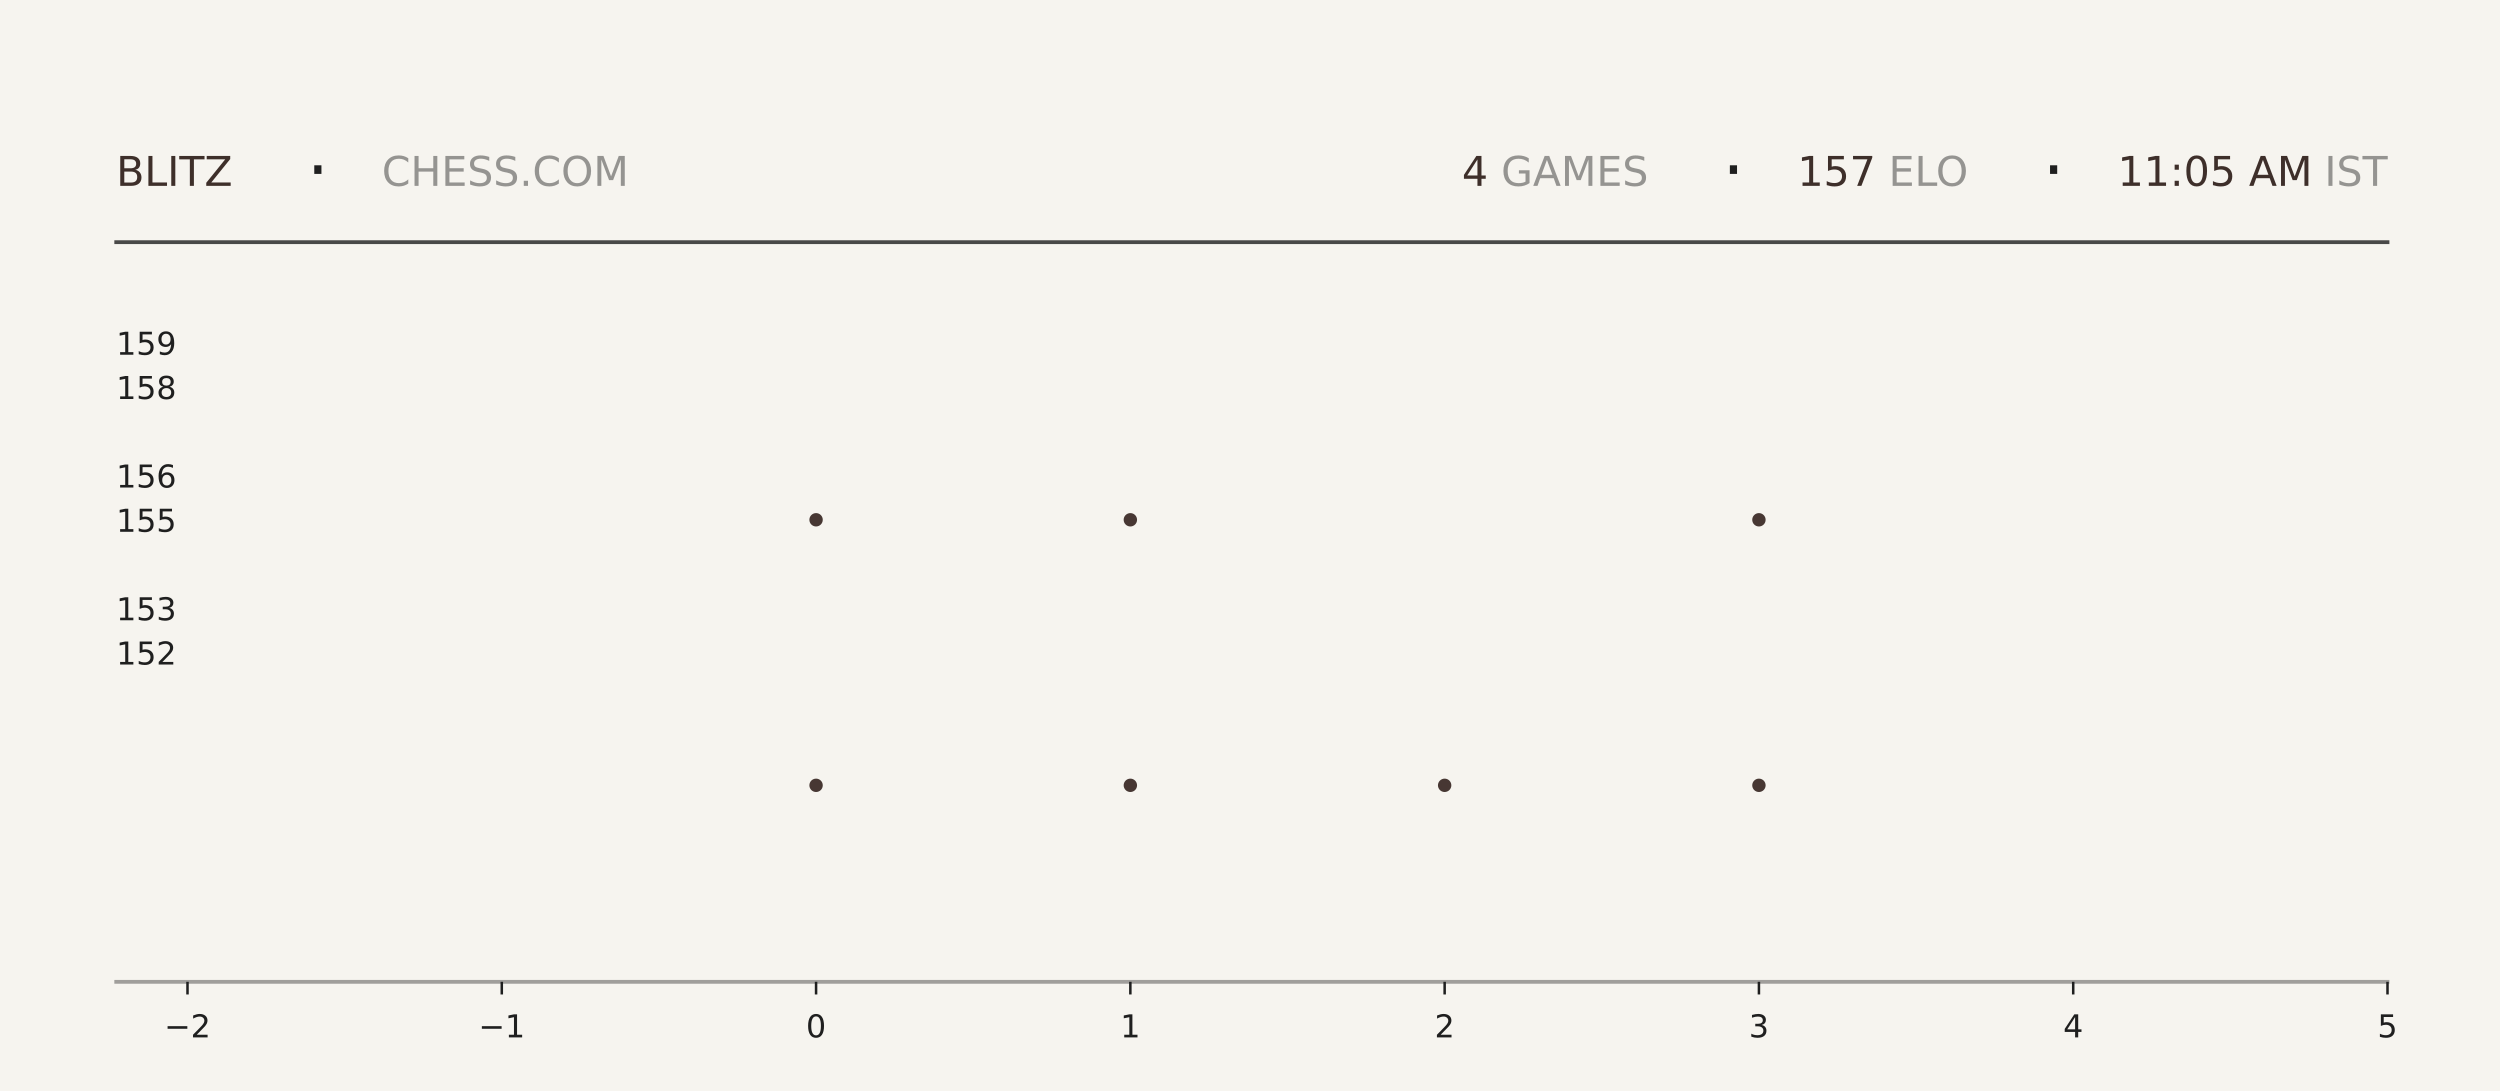
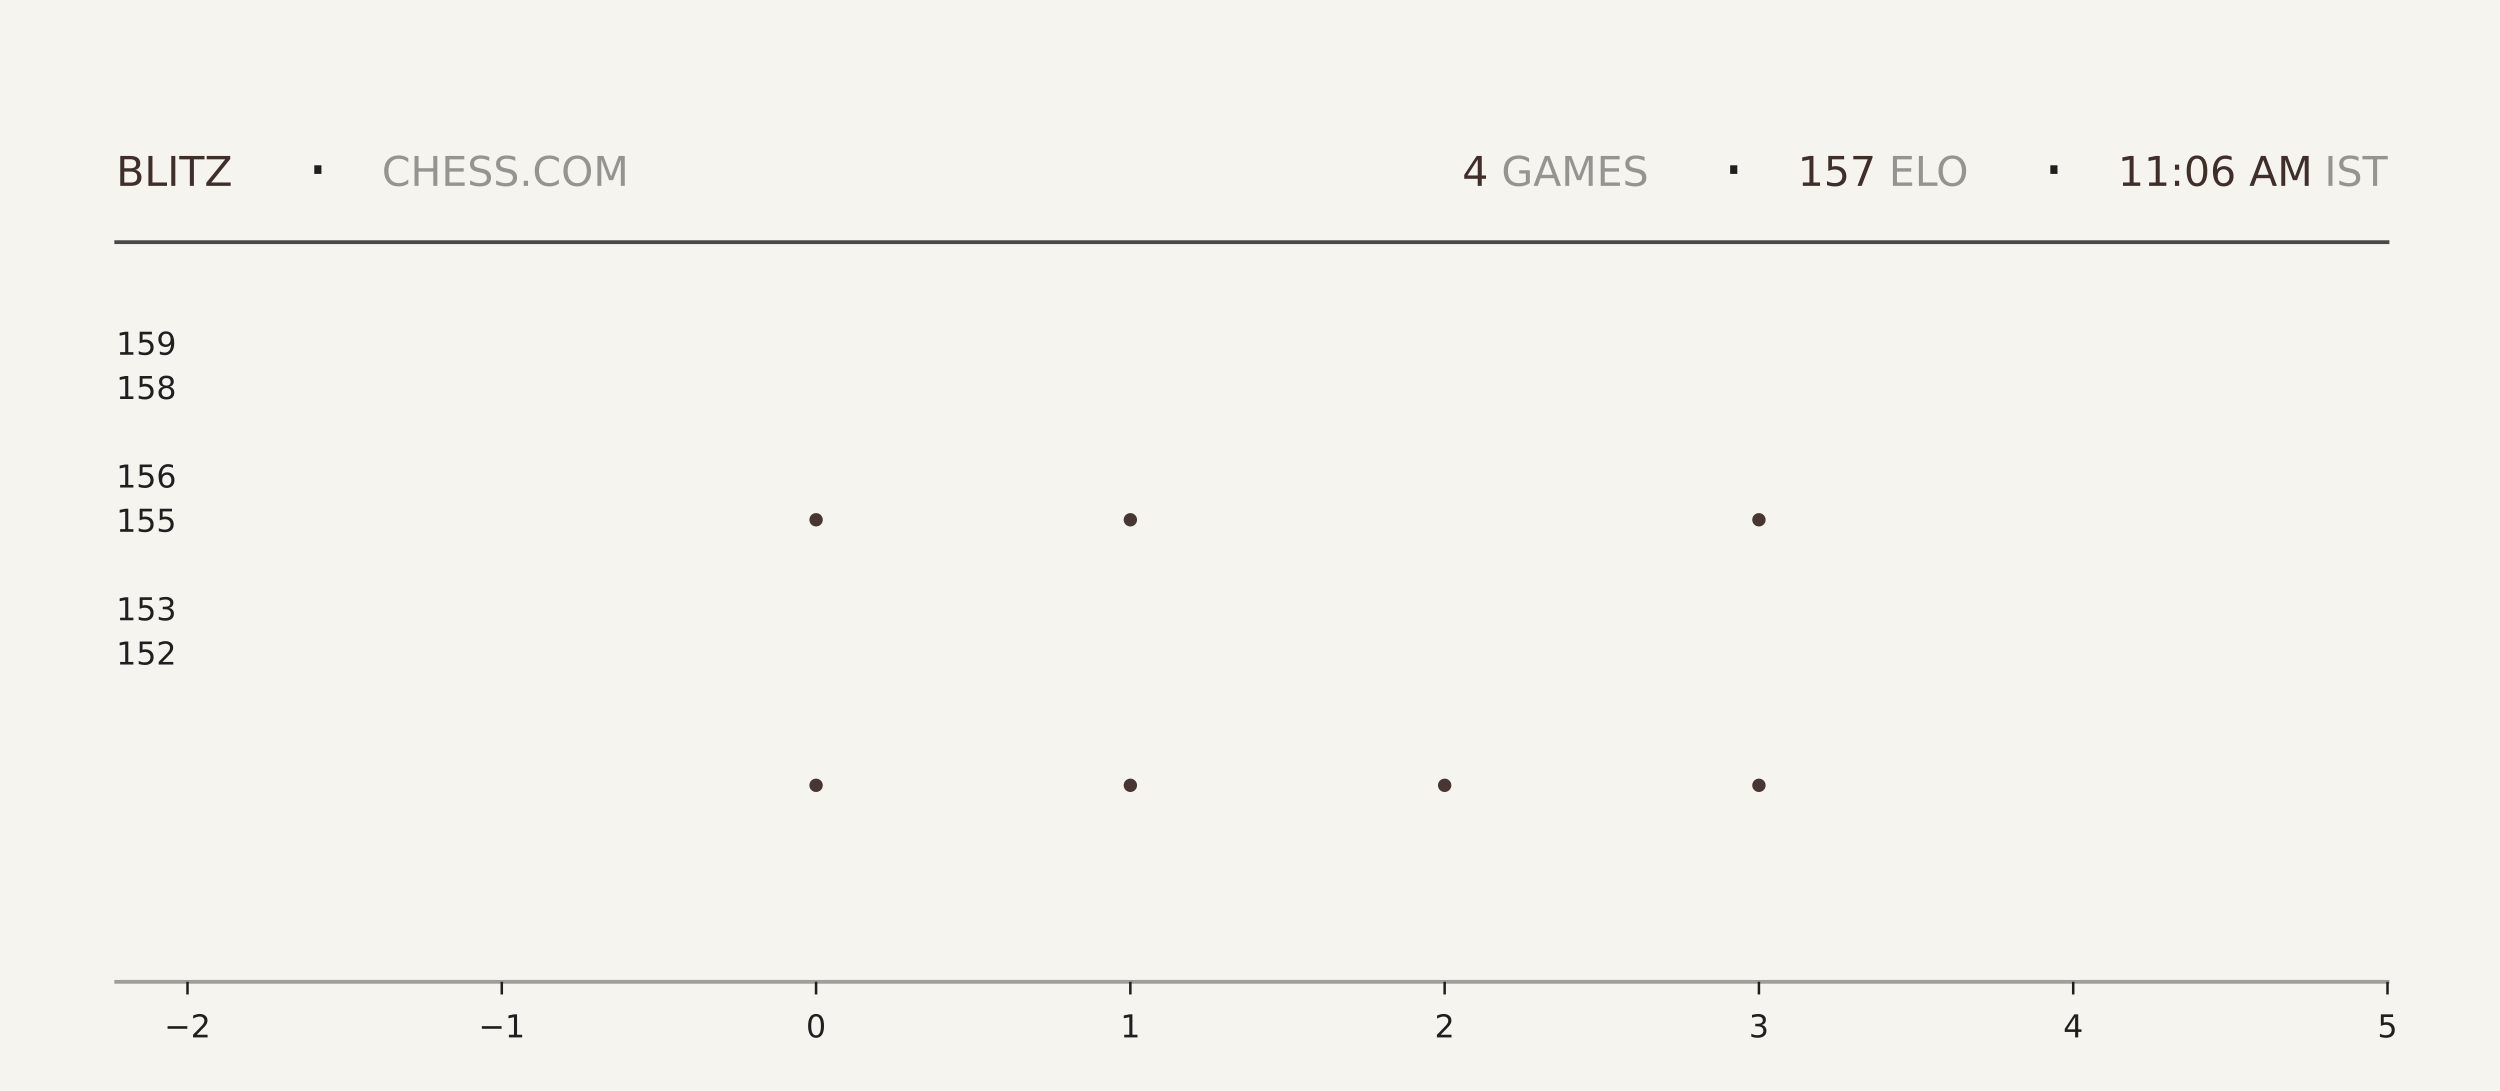
<svg xmlns="http://www.w3.org/2000/svg" xmlns:xlink="http://www.w3.org/1999/xlink" width="792pt" height="345.6pt" viewBox="0 0 792 345.6" version="1.1">
  <defs>
    <style type="text/css">*{stroke-linejoin: round; stroke-linecap: butt}</style>
  </defs>
  <g id="figure_1">
    <g id="patch_1">
      <path d="M 0 345.6  L 792 345.6  L 792 0  L 0 0  z " style="fill: #f6f4ef" />
    </g>
    <g id="axes_1">
      <g id="patch_2">
        <path d="M 59.4 311.04  L 756.36 311.04  L 756.36 103.68  L 59.4 103.68  z " style="fill: #f6f4ef" />
      </g>
      <g id="PathCollection_1">
        <defs>
-           <path id="m66b94c0c9b" d="M 0 2.121  C 0.563 2.121 1.102 1.898 1.5 1.5  C 1.898 1.102 2.121 0.563 2.121 0  C 2.121 -0.563 1.898 -1.102 1.5 -1.5  C 1.102 -1.898 0.563 -2.121 0 -2.121  C -0.563 -2.121 -1.102 -1.898 -1.5 -1.5  C -1.898 -1.102 -2.121 -0.563 -2.121 0  C -2.121 0.563 -1.898 1.102 -1.5 1.5  C -1.102 1.898 -0.563 2.121 0 2.121  z " />
-         </defs>
-         <g clip-path="url(#p5988f64a9c)">
-           <use xlink:href="#m66b94c0c9b" x="258.531" y="248.79" style="fill: #3e2f2a; fill-opacity: 0.95" />
-           <use xlink:href="#m66b94c0c9b" x="258.531" y="164.668" style="fill: #3e2f2a; fill-opacity: 0.95" />
+           <path id="m5c7db5f2c5" d="M 0 2.121  C 0.563 2.121 1.102 1.898 1.5 1.5  C 1.898 1.102 2.121 0.563 2.121 0  C 2.121 -0.563 1.898 -1.102 1.5 -1.5  C 1.102 -1.898 0.563 -2.121 0 -2.121  C -0.563 -2.121 -1.102 -1.898 -1.5 -1.5  C -1.898 -1.102 -2.121 -0.563 -2.121 0  C -2.121 0.563 -1.898 1.102 -1.5 1.5  C -1.102 1.898 -0.563 2.121 0 2.121  z " />
+         </defs>
+         <g clip-path="url(#pb6987d9d7e)">
+           <use xlink:href="#m5c7db5f2c5" x="258.531" y="248.79" style="fill: #3e2f2a; fill-opacity: 0.95" />
+           <use xlink:href="#m5c7db5f2c5" x="258.531" y="164.668" style="fill: #3e2f2a; fill-opacity: 0.95" />
        </g>
      </g>
      <g id="PathCollection_2">
-         <g clip-path="url(#p5988f64a9c)">
-           <use xlink:href="#m66b94c0c9b" x="358.097" y="248.79" style="fill: #3e2f2a; fill-opacity: 0.95" />
-           <use xlink:href="#m66b94c0c9b" x="358.097" y="164.668" style="fill: #3e2f2a; fill-opacity: 0.95" />
-           <use xlink:href="#m66b94c0c9b" x="358.097" y="80.547" style="fill: #3e2f2a; fill-opacity: 0.95" />
+         <g clip-path="url(#pb6987d9d7e)">
+           <use xlink:href="#m5c7db5f2c5" x="358.097" y="248.79" style="fill: #3e2f2a; fill-opacity: 0.95" />
+           <use xlink:href="#m5c7db5f2c5" x="358.097" y="164.668" style="fill: #3e2f2a; fill-opacity: 0.95" />
+           <use xlink:href="#m5c7db5f2c5" x="358.097" y="80.547" style="fill: #3e2f2a; fill-opacity: 0.95" />
        </g>
      </g>
      <g id="PathCollection_3">
-         <g clip-path="url(#p5988f64a9c)">
-           <use xlink:href="#m66b94c0c9b" x="457.663" y="248.79" style="fill: #3e2f2a; fill-opacity: 0.95" />
+         <g clip-path="url(#pb6987d9d7e)">
+           <use xlink:href="#m5c7db5f2c5" x="457.663" y="248.79" style="fill: #3e2f2a; fill-opacity: 0.95" />
        </g>
      </g>
      <g id="PathCollection_4">
-         <g clip-path="url(#p5988f64a9c)">
-           <use xlink:href="#m66b94c0c9b" x="557.229" y="248.79" style="fill: #3e2f2a; fill-opacity: 0.95" />
-           <use xlink:href="#m66b94c0c9b" x="557.229" y="164.668" style="fill: #3e2f2a; fill-opacity: 0.95" />
-           <use xlink:href="#m66b94c0c9b" x="557.229" y="80.547" style="fill: #3e2f2a; fill-opacity: 0.95" />
+         <g clip-path="url(#pb6987d9d7e)">
+           <use xlink:href="#m5c7db5f2c5" x="557.229" y="248.79" style="fill: #3e2f2a; fill-opacity: 0.95" />
+           <use xlink:href="#m5c7db5f2c5" x="557.229" y="164.668" style="fill: #3e2f2a; fill-opacity: 0.95" />
+           <use xlink:href="#m5c7db5f2c5" x="557.229" y="80.547" style="fill: #3e2f2a; fill-opacity: 0.95" />
        </g>
      </g>
      <g id="matplotlib.axis_1">
        <g id="xtick_1">
          <g id="line2d_1">
            <defs>
-               <path id="m4eed472d60" d="M 0 0  L 0 4  " style="stroke: #1f1f1f; stroke-width: 0.8" />
+               <path id="md5b012618e" d="M 0 0  L 0 4  " style="stroke: #1f1f1f; stroke-width: 0.8" />
            </defs>
            <g>
-               <use xlink:href="#m4eed472d60" x="59.4" y="311.04" style="fill: #1f1f1f; stroke: #1f1f1f; stroke-width: 0.8" />
+               <use xlink:href="#md5b012618e" x="59.4" y="311.04" style="fill: #1f1f1f; stroke: #1f1f1f; stroke-width: 0.8" />
            </g>
          </g>
          <g id="text_1">
            <g style="fill: #1f1f1f" transform="translate(52.02891 328.6384) scale(0.1 -0.1)">
              <defs>
                <path id="DejaVuSans-2212" d="M 678 2272  L 4684 2272  L 4684 1741  L 678 1741  L 678 2272  z " transform="scale(0.015625)" />
                <path id="DejaVuSans-32" d="M 1228 531  L 3431 531  L 3431 0  L 469 0  L 469 531  Q 828 903 1448 1529  Q 2069 2156 2228 2338  Q 2531 2678 2651 2914  Q 2772 3150 2772 3378  Q 2772 3750 2511 3984  Q 2250 4219 1831 4219  Q 1534 4219 1204 4116  Q 875 4013 500 3803  L 500 4441  Q 881 4594 1212 4672  Q 1544 4750 1819 4750  Q 2544 4750 2975 4387  Q 3406 4025 3406 3419  Q 3406 3131 3298 2873  Q 3191 2616 2906 2266  Q 2828 2175 2409 1742  Q 1991 1309 1228 531  z " transform="scale(0.015625)" />
              </defs>
              <use xlink:href="#DejaVuSans-2212" />
              <use xlink:href="#DejaVuSans-32" transform="translate(83.78906 0)" />
            </g>
          </g>
        </g>
        <g id="xtick_2">
          <g id="line2d_2">
            <g>
-               <use xlink:href="#m4eed472d60" x="158.966" y="311.04" style="fill: #1f1f1f; stroke: #1f1f1f; stroke-width: 0.8" />
+               <use xlink:href="#md5b012618e" x="158.966" y="311.04" style="fill: #1f1f1f; stroke: #1f1f1f; stroke-width: 0.8" />
            </g>
          </g>
          <g id="text_2">
            <g style="fill: #1f1f1f" transform="translate(151.5946 328.6384) scale(0.1 -0.1)">
              <defs>
                <path id="DejaVuSans-31" d="M 794 531  L 1825 531  L 1825 4091  L 703 3866  L 703 4441  L 1819 4666  L 2450 4666  L 2450 531  L 3481 531  L 3481 0  L 794 0  L 794 531  z " transform="scale(0.015625)" />
              </defs>
              <use xlink:href="#DejaVuSans-2212" />
              <use xlink:href="#DejaVuSans-31" transform="translate(83.78906 0)" />
            </g>
          </g>
        </g>
        <g id="xtick_3">
          <g id="line2d_3">
            <g>
-               <use xlink:href="#m4eed472d60" x="258.531" y="311.04" style="fill: #1f1f1f; stroke: #1f1f1f; stroke-width: 0.8" />
+               <use xlink:href="#md5b012618e" x="258.531" y="311.04" style="fill: #1f1f1f; stroke: #1f1f1f; stroke-width: 0.8" />
            </g>
          </g>
          <g id="text_3">
            <g style="fill: #1f1f1f" transform="translate(255.3502 328.6384) scale(0.1 -0.1)">
              <defs>
                <path id="DejaVuSans-30" d="M 2034 4250  Q 1547 4250 1301 3770  Q 1056 3291 1056 2328  Q 1056 1369 1301 889  Q 1547 409 2034 409  Q 2525 409 2770 889  Q 3016 1369 3016 2328  Q 3016 3291 2770 3770  Q 2525 4250 2034 4250  z M 2034 4750  Q 2819 4750 3233 4129  Q 3647 3509 3647 2328  Q 3647 1150 3233 529  Q 2819 -91 2034 -91  Q 1250 -91 836 529  Q 422 1150 422 2328  Q 422 3509 836 4129  Q 1250 4750 2034 4750  z " transform="scale(0.015625)" />
              </defs>
              <use xlink:href="#DejaVuSans-30" />
            </g>
          </g>
        </g>
        <g id="xtick_4">
          <g id="line2d_4">
            <g>
-               <use xlink:href="#m4eed472d60" x="358.097" y="311.04" style="fill: #1f1f1f; stroke: #1f1f1f; stroke-width: 0.8" />
+               <use xlink:href="#md5b012618e" x="358.097" y="311.04" style="fill: #1f1f1f; stroke: #1f1f1f; stroke-width: 0.8" />
            </g>
          </g>
          <g id="text_4">
            <g style="fill: #1f1f1f" transform="translate(354.9159 328.6384) scale(0.1 -0.1)">
              <use xlink:href="#DejaVuSans-31" />
            </g>
          </g>
        </g>
        <g id="xtick_5">
          <g id="line2d_5">
            <g>
-               <use xlink:href="#m4eed472d60" x="457.663" y="311.04" style="fill: #1f1f1f; stroke: #1f1f1f; stroke-width: 0.8" />
+               <use xlink:href="#md5b012618e" x="457.663" y="311.04" style="fill: #1f1f1f; stroke: #1f1f1f; stroke-width: 0.8" />
            </g>
          </g>
          <g id="text_5">
            <g style="fill: #1f1f1f" transform="translate(454.4816 328.6384) scale(0.1 -0.1)">
              <use xlink:href="#DejaVuSans-32" />
            </g>
          </g>
        </g>
        <g id="xtick_6">
          <g id="line2d_6">
            <g>
-               <use xlink:href="#m4eed472d60" x="557.229" y="311.04" style="fill: #1f1f1f; stroke: #1f1f1f; stroke-width: 0.8" />
+               <use xlink:href="#md5b012618e" x="557.229" y="311.04" style="fill: #1f1f1f; stroke: #1f1f1f; stroke-width: 0.8" />
            </g>
          </g>
          <g id="text_6">
            <g style="fill: #1f1f1f" transform="translate(554.0473 328.6384) scale(0.1 -0.1)">
              <defs>
                <path id="DejaVuSans-33" d="M 2597 2516  Q 3050 2419 3304 2112  Q 3559 1806 3559 1356  Q 3559 666 3084 287  Q 2609 -91 1734 -91  Q 1441 -91 1130 -33  Q 819 25 488 141  L 488 750  Q 750 597 1062 519  Q 1375 441 1716 441  Q 2309 441 2620 675  Q 2931 909 2931 1356  Q 2931 1769 2642 2001  Q 2353 2234 1838 2234  L 1294 2234  L 1294 2753  L 1863 2753  Q 2328 2753 2575 2939  Q 2822 3125 2822 3475  Q 2822 3834 2567 4026  Q 2313 4219 1838 4219  Q 1578 4219 1281 4162  Q 984 4106 628 3988  L 628 4550  Q 988 4650 1302 4700  Q 1616 4750 1894 4750  Q 2613 4750 3031 4423  Q 3450 4097 3450 3541  Q 3450 3153 3228 2886  Q 3006 2619 2597 2516  z " transform="scale(0.015625)" />
              </defs>
              <use xlink:href="#DejaVuSans-33" />
            </g>
          </g>
        </g>
        <g id="xtick_7">
          <g id="line2d_7">
            <g>
-               <use xlink:href="#m4eed472d60" x="656.794" y="311.04" style="fill: #1f1f1f; stroke: #1f1f1f; stroke-width: 0.8" />
+               <use xlink:href="#md5b012618e" x="656.794" y="311.04" style="fill: #1f1f1f; stroke: #1f1f1f; stroke-width: 0.8" />
            </g>
          </g>
          <g id="text_7">
            <g style="fill: #1f1f1f" transform="translate(653.613 328.6384) scale(0.1 -0.1)">
              <defs>
                <path id="DejaVuSans-34" d="M 2419 4116  L 825 1625  L 2419 1625  L 2419 4116  z M 2253 4666  L 3047 4666  L 3047 1625  L 3713 1625  L 3713 1100  L 3047 1100  L 3047 0  L 2419 0  L 2419 1100  L 313 1100  L 313 1709  L 2253 4666  z " transform="scale(0.015625)" />
              </defs>
              <use xlink:href="#DejaVuSans-34" />
            </g>
          </g>
        </g>
        <g id="xtick_8">
          <g id="line2d_8">
            <g>
-               <use xlink:href="#m4eed472d60" x="756.36" y="311.04" style="fill: #1f1f1f; stroke: #1f1f1f; stroke-width: 0.8" />
+               <use xlink:href="#md5b012618e" x="756.36" y="311.04" style="fill: #1f1f1f; stroke: #1f1f1f; stroke-width: 0.8" />
            </g>
          </g>
          <g id="text_8">
            <g style="fill: #1f1f1f" transform="translate(753.1788 328.6384) scale(0.1 -0.1)">
              <defs>
                <path id="DejaVuSans-35" d="M 691 4666  L 3169 4666  L 3169 4134  L 1269 4134  L 1269 2991  Q 1406 3038 1543 3061  Q 1681 3084 1819 3084  Q 2600 3084 3056 2656  Q 3513 2228 3513 1497  Q 3513 744 3044 326  Q 2575 -91 1722 -91  Q 1428 -91 1123 -41  Q 819 9 494 109  L 494 744  Q 775 591 1075 516  Q 1375 441 1709 441  Q 2250 441 2565 725  Q 2881 1009 2881 1497  Q 2881 1984 2565 2268  Q 2250 2553 1709 2553  Q 1456 2553 1204 2497  Q 953 2441 691 2322  L 691 4666  z " transform="scale(0.015625)" />
              </defs>
              <use xlink:href="#DejaVuSans-35" />
            </g>
          </g>
        </g>
      </g>
      <g id="matplotlib.axis_2">
        <g id="ytick_1">
          <g id="line2d_9" />
          <g id="text_9">
            <g style="fill: #1f1f1f" transform="translate(36.8125 210.5283) scale(0.1 -0.1)">
              <use xlink:href="#DejaVuSans-31" />
              <use xlink:href="#DejaVuSans-35" transform="translate(63.62305 0)" />
              <use xlink:href="#DejaVuSans-32" transform="translate(127.2461 0)" />
            </g>
          </g>
        </g>
        <g id="ytick_2">
          <g id="line2d_10" />
          <g id="text_10">
            <g style="fill: #1f1f1f" transform="translate(36.8125 196.508) scale(0.1 -0.1)">
              <use xlink:href="#DejaVuSans-31" />
              <use xlink:href="#DejaVuSans-35" transform="translate(63.62305 0)" />
              <use xlink:href="#DejaVuSans-33" transform="translate(127.2461 0)" />
            </g>
          </g>
        </g>
        <g id="ytick_3">
          <g id="line2d_11" />
          <g id="text_11">
            <g style="fill: #1f1f1f" transform="translate(36.8125 168.4675) scale(0.1 -0.1)">
              <use xlink:href="#DejaVuSans-31" />
              <use xlink:href="#DejaVuSans-35" transform="translate(63.62305 0)" />
              <use xlink:href="#DejaVuSans-35" transform="translate(127.2461 0)" />
            </g>
          </g>
        </g>
        <g id="ytick_4">
          <g id="line2d_12" />
          <g id="text_12">
            <g style="fill: #1f1f1f" transform="translate(36.8125 154.4472) scale(0.1 -0.1)">
              <defs>
                <path id="DejaVuSans-36" d="M 2113 2584  Q 1688 2584 1439 2293  Q 1191 2003 1191 1497  Q 1191 994 1439 701  Q 1688 409 2113 409  Q 2538 409 2786 701  Q 3034 994 3034 1497  Q 3034 2003 2786 2293  Q 2538 2584 2113 2584  z M 3366 4563  L 3366 3988  Q 3128 4100 2886 4159  Q 2644 4219 2406 4219  Q 1781 4219 1451 3797  Q 1122 3375 1075 2522  Q 1259 2794 1537 2939  Q 1816 3084 2150 3084  Q 2853 3084 3261 2657  Q 3669 2231 3669 1497  Q 3669 778 3244 343  Q 2819 -91 2113 -91  Q 1303 -91 875 529  Q 447 1150 447 2328  Q 447 3434 972 4092  Q 1497 4750 2381 4750  Q 2619 4750 2861 4703  Q 3103 4656 3366 4563  z " transform="scale(0.015625)" />
              </defs>
              <use xlink:href="#DejaVuSans-31" />
              <use xlink:href="#DejaVuSans-35" transform="translate(63.62305 0)" />
              <use xlink:href="#DejaVuSans-36" transform="translate(127.2461 0)" />
            </g>
          </g>
        </g>
        <g id="ytick_5">
          <g id="line2d_13" />
          <g id="text_13">
            <g style="fill: #1f1f1f" transform="translate(36.8125 126.4066) scale(0.1 -0.1)">
              <defs>
                <path id="DejaVuSans-38" d="M 2034 2216  Q 1584 2216 1326 1975  Q 1069 1734 1069 1313  Q 1069 891 1326 650  Q 1584 409 2034 409  Q 2484 409 2743 651  Q 3003 894 3003 1313  Q 3003 1734 2745 1975  Q 2488 2216 2034 2216  z M 1403 2484  Q 997 2584 770 2862  Q 544 3141 544 3541  Q 544 4100 942 4425  Q 1341 4750 2034 4750  Q 2731 4750 3128 4425  Q 3525 4100 3525 3541  Q 3525 3141 3298 2862  Q 3072 2584 2669 2484  Q 3125 2378 3379 2068  Q 3634 1759 3634 1313  Q 3634 634 3220 271  Q 2806 -91 2034 -91  Q 1263 -91 848 271  Q 434 634 434 1313  Q 434 1759 690 2068  Q 947 2378 1403 2484  z M 1172 3481  Q 1172 3119 1398 2916  Q 1625 2713 2034 2713  Q 2441 2713 2670 2916  Q 2900 3119 2900 3481  Q 2900 3844 2670 4047  Q 2441 4250 2034 4250  Q 1625 4250 1398 4047  Q 1172 3844 1172 3481  z " transform="scale(0.015625)" />
              </defs>
              <use xlink:href="#DejaVuSans-31" />
              <use xlink:href="#DejaVuSans-35" transform="translate(63.62305 0)" />
              <use xlink:href="#DejaVuSans-38" transform="translate(127.2461 0)" />
            </g>
          </g>
        </g>
        <g id="ytick_6">
          <g id="line2d_14" />
          <g id="text_14">
            <g style="fill: #1f1f1f" transform="translate(36.8125 112.3863) scale(0.1 -0.1)">
              <defs>
                <path id="DejaVuSans-39" d="M 703 97  L 703 672  Q 941 559 1184 500  Q 1428 441 1663 441  Q 2288 441 2617 861  Q 2947 1281 2994 2138  Q 2813 1869 2534 1725  Q 2256 1581 1919 1581  Q 1219 1581 811 2004  Q 403 2428 403 3163  Q 403 3881 828 4315  Q 1253 4750 1959 4750  Q 2769 4750 3195 4129  Q 3622 3509 3622 2328  Q 3622 1225 3098 567  Q 2575 -91 1691 -91  Q 1453 -91 1209 -44  Q 966 3 703 97  z M 1959 2075  Q 2384 2075 2632 2365  Q 2881 2656 2881 3163  Q 2881 3666 2632 3958  Q 2384 4250 1959 4250  Q 1534 4250 1286 3958  Q 1038 3666 1038 3163  Q 1038 2656 1286 2365  Q 1534 2075 1959 2075  z " transform="scale(0.015625)" />
              </defs>
              <use xlink:href="#DejaVuSans-31" />
              <use xlink:href="#DejaVuSans-35" transform="translate(63.62305 0)" />
              <use xlink:href="#DejaVuSans-39" transform="translate(127.2461 0)" />
            </g>
          </g>
        </g>
      </g>
    </g>
    <g id="line2d_15">
      <path d="M 36.82 76.723  L 756.36 76.723  " style="fill: none; stroke: #1f1f1f; stroke-opacity: 0.8; stroke-width: 1.2; stroke-linecap: square" />
    </g>
    <g id="line2d_16">
      <path d="M 36.82 311.04  L 756.36 311.04  " style="fill: none; stroke: #1f1f1f; stroke-opacity: 0.4; stroke-width: 1.2; stroke-linecap: square" />
    </g>
    <g id="text_15">
      <g style="fill: #3e2f2a" transform="translate(36.82 58.88319) scale(0.13 -0.13)">
        <defs>
          <path id="DejaVuSans-42" d="M 1259 2228  L 1259 519  L 2272 519  Q 2781 519 3026 730  Q 3272 941 3272 1375  Q 3272 1813 3026 2020  Q 2781 2228 2272 2228  L 1259 2228  z M 1259 4147  L 1259 2741  L 2194 2741  Q 2656 2741 2882 2914  Q 3109 3088 3109 3444  Q 3109 3797 2882 3972  Q 2656 4147 2194 4147  L 1259 4147  z M 628 4666  L 2241 4666  Q 2963 4666 3353 4366  Q 3744 4066 3744 3513  Q 3744 3084 3544 2831  Q 3344 2578 2956 2516  Q 3422 2416 3680 2098  Q 3938 1781 3938 1306  Q 3938 681 3513 340  Q 3088 0 2303 0  L 628 0  L 628 4666  z " transform="scale(0.015625)" />
          <path id="DejaVuSans-4c" d="M 628 4666  L 1259 4666  L 1259 531  L 3531 531  L 3531 0  L 628 0  L 628 4666  z " transform="scale(0.015625)" />
          <path id="DejaVuSans-49" d="M 628 4666  L 1259 4666  L 1259 0  L 628 0  L 628 4666  z " transform="scale(0.015625)" />
          <path id="DejaVuSans-54" d="M -19 4666  L 3928 4666  L 3928 4134  L 2272 4134  L 2272 0  L 1638 0  L 1638 4134  L -19 4134  L -19 4666  z " transform="scale(0.015625)" />
          <path id="DejaVuSans-5a" d="M 359 4666  L 4025 4666  L 4025 4184  L 1075 531  L 4097 531  L 4097 0  L 288 0  L 288 481  L 3238 4134  L 359 4134  L 359 4666  z " transform="scale(0.015625)" />
        </defs>
        <use xlink:href="#DejaVuSans-42" />
        <use xlink:href="#DejaVuSans-4c" transform="translate(68.60352 0)" />
        <use xlink:href="#DejaVuSans-49" transform="translate(124.3164 0)" />
        <use xlink:href="#DejaVuSans-54" transform="translate(153.8086 0)" />
        <use xlink:href="#DejaVuSans-5a" transform="translate(214.8926 0)" />
      </g>
    </g>
    <g id="text_16">
      <g style="fill: #1f1f1f" transform="translate(97.21 61.36662) scale(0.22 -0.22)">
        <defs>
          <path id="DejaVuSans-b7" d="M 684 2619  L 1344 2619  L 1344 1825  L 684 1825  L 684 2619  z " transform="scale(0.015625)" />
        </defs>
        <use xlink:href="#DejaVuSans-b7" />
      </g>
    </g>
    <g id="text_17">
      <g style="fill: #1f1f1f; opacity: 0.45" transform="translate(120.97 58.88319) scale(0.13 -0.13)">
        <defs>
          <path id="DejaVuSans-43" d="M 4122 4306  L 4122 3641  Q 3803 3938 3442 4084  Q 3081 4231 2675 4231  Q 1875 4231 1450 3742  Q 1025 3253 1025 2328  Q 1025 1406 1450 917  Q 1875 428 2675 428  Q 3081 428 3442 575  Q 3803 722 4122 1019  L 4122 359  Q 3791 134 3420 21  Q 3050 -91 2638 -91  Q 1578 -91 968 557  Q 359 1206 359 2328  Q 359 3453 968 4101  Q 1578 4750 2638 4750  Q 3056 4750 3426 4639  Q 3797 4528 4122 4306  z " transform="scale(0.015625)" />
          <path id="DejaVuSans-48" d="M 628 4666  L 1259 4666  L 1259 2753  L 3553 2753  L 3553 4666  L 4184 4666  L 4184 0  L 3553 0  L 3553 2222  L 1259 2222  L 1259 0  L 628 0  L 628 4666  z " transform="scale(0.015625)" />
          <path id="DejaVuSans-45" d="M 628 4666  L 3578 4666  L 3578 4134  L 1259 4134  L 1259 2753  L 3481 2753  L 3481 2222  L 1259 2222  L 1259 531  L 3634 531  L 3634 0  L 628 0  L 628 4666  z " transform="scale(0.015625)" />
          <path id="DejaVuSans-53" d="M 3425 4513  L 3425 3897  Q 3066 4069 2747 4153  Q 2428 4238 2131 4238  Q 1616 4238 1336 4038  Q 1056 3838 1056 3469  Q 1056 3159 1242 3001  Q 1428 2844 1947 2747  L 2328 2669  Q 3034 2534 3370 2195  Q 3706 1856 3706 1288  Q 3706 609 3251 259  Q 2797 -91 1919 -91  Q 1588 -91 1214 -16  Q 841 59 441 206  L 441 856  Q 825 641 1194 531  Q 1563 422 1919 422  Q 2459 422 2753 634  Q 3047 847 3047 1241  Q 3047 1584 2836 1778  Q 2625 1972 2144 2069  L 1759 2144  Q 1053 2284 737 2584  Q 422 2884 422 3419  Q 422 4038 858 4394  Q 1294 4750 2059 4750  Q 2388 4750 2728 4690  Q 3069 4631 3425 4513  z " transform="scale(0.015625)" />
          <path id="DejaVuSans-2e" d="M 684 794  L 1344 794  L 1344 0  L 684 0  L 684 794  z " transform="scale(0.015625)" />
          <path id="DejaVuSans-4f" d="M 2522 4238  Q 1834 4238 1429 3725  Q 1025 3213 1025 2328  Q 1025 1447 1429 934  Q 1834 422 2522 422  Q 3209 422 3611 934  Q 4013 1447 4013 2328  Q 4013 3213 3611 3725  Q 3209 4238 2522 4238  z M 2522 4750  Q 3503 4750 4090 4092  Q 4678 3434 4678 2328  Q 4678 1225 4090 567  Q 3503 -91 2522 -91  Q 1538 -91 948 565  Q 359 1222 359 2328  Q 359 3434 948 4092  Q 1538 4750 2522 4750  z " transform="scale(0.015625)" />
          <path id="DejaVuSans-4d" d="M 628 4666  L 1569 4666  L 2759 1491  L 3956 4666  L 4897 4666  L 4897 0  L 4281 0  L 4281 4097  L 3078 897  L 2444 897  L 1241 4097  L 1241 0  L 628 0  L 628 4666  z " transform="scale(0.015625)" />
        </defs>
        <use xlink:href="#DejaVuSans-43" />
        <use xlink:href="#DejaVuSans-48" transform="translate(69.82422 0)" />
        <use xlink:href="#DejaVuSans-45" transform="translate(145.0195 0)" />
        <use xlink:href="#DejaVuSans-53" transform="translate(208.2031 0)" />
        <use xlink:href="#DejaVuSans-53" transform="translate(271.6797 0)" />
        <use xlink:href="#DejaVuSans-2e" transform="translate(335.1562 0)" />
        <use xlink:href="#DejaVuSans-43" transform="translate(366.9434 0)" />
        <use xlink:href="#DejaVuSans-4f" transform="translate(436.7676 0)" />
        <use xlink:href="#DejaVuSans-4d" transform="translate(515.4785 0)" />
      </g>
    </g>
    <g id="text_18">
-       <g style="fill: #3e2f2a" transform="translate(463.14 58.88319) scale(0.13 -0.13)">
+       <g style="fill: #3e2f2a" transform="translate(463.23 58.88319) scale(0.13 -0.13)">
        <use xlink:href="#DejaVuSans-34" />
      </g>
    </g>
    <g id="text_19">
-       <g style="fill: #1f1f1f; opacity: 0.45" transform="translate(471.42 58.88319) scale(0.13 -0.13)">
+       <g style="fill: #1f1f1f; opacity: 0.45" transform="translate(471.51 58.88319) scale(0.13 -0.13)">
        <defs>
          <path id="DejaVuSans-20" transform="scale(0.015625)" />
          <path id="DejaVuSans-47" d="M 3809 666  L 3809 1919  L 2778 1919  L 2778 2438  L 4434 2438  L 4434 434  Q 4069 175 3628 42  Q 3188 -91 2688 -91  Q 1594 -91 976 548  Q 359 1188 359 2328  Q 359 3472 976 4111  Q 1594 4750 2688 4750  Q 3144 4750 3555 4637  Q 3966 4525 4313 4306  L 4313 3634  Q 3963 3931 3569 4081  Q 3175 4231 2741 4231  Q 1884 4231 1454 3753  Q 1025 3275 1025 2328  Q 1025 1384 1454 906  Q 1884 428 2741 428  Q 3075 428 3337 486  Q 3600 544 3809 666  z " transform="scale(0.015625)" />
          <path id="DejaVuSans-41" d="M 2188 4044  L 1331 1722  L 3047 1722  L 2188 4044  z M 1831 4666  L 2547 4666  L 4325 0  L 3669 0  L 3244 1197  L 1141 1197  L 716 0  L 50 0  L 1831 4666  z " transform="scale(0.015625)" />
        </defs>
        <use xlink:href="#DejaVuSans-20" />
        <use xlink:href="#DejaVuSans-47" transform="translate(31.78711 0)" />
        <use xlink:href="#DejaVuSans-41" transform="translate(109.2773 0)" />
        <use xlink:href="#DejaVuSans-4d" transform="translate(177.6855 0)" />
        <use xlink:href="#DejaVuSans-45" transform="translate(263.9648 0)" />
        <use xlink:href="#DejaVuSans-53" transform="translate(327.1484 0)" />
      </g>
    </g>
    <g id="text_20">
-       <g style="fill: #1f1f1f" transform="translate(545.67 61.36662) scale(0.22 -0.22)">
+       <g style="fill: #1f1f1f" transform="translate(545.76 61.36662) scale(0.22 -0.22)">
        <use xlink:href="#DejaVuSans-b7" />
      </g>
    </g>
    <g id="text_21">
-       <g style="fill: #3e2f2a" transform="translate(569.43 58.88319) scale(0.13 -0.13)">
+       <g style="fill: #3e2f2a" transform="translate(569.52 58.88319) scale(0.13 -0.13)">
        <defs>
          <path id="DejaVuSans-37" d="M 525 4666  L 3525 4666  L 3525 4397  L 1831 0  L 1172 0  L 2766 4134  L 525 4134  L 525 4666  z " transform="scale(0.015625)" />
        </defs>
        <use xlink:href="#DejaVuSans-31" />
        <use xlink:href="#DejaVuSans-35" transform="translate(63.62305 0)" />
        <use xlink:href="#DejaVuSans-37" transform="translate(127.2461 0)" />
      </g>
    </g>
    <g id="text_22">
-       <g style="fill: #1f1f1f; opacity: 0.45" transform="translate(594.18 58.88319) scale(0.13 -0.13)">
+       <g style="fill: #1f1f1f; opacity: 0.45" transform="translate(594.27 58.88319) scale(0.13 -0.13)">
        <use xlink:href="#DejaVuSans-20" />
        <use xlink:href="#DejaVuSans-45" transform="translate(31.78711 0)" />
        <use xlink:href="#DejaVuSans-4c" transform="translate(94.9707 0)" />
        <use xlink:href="#DejaVuSans-4f" transform="translate(147.0586 0)" />
      </g>
    </g>
    <g id="text_23">
-       <g style="fill: #1f1f1f" transform="translate(647.1 61.36662) scale(0.22 -0.22)">
+       <g style="fill: #1f1f1f" transform="translate(647.19 61.36662) scale(0.22 -0.22)">
        <use xlink:href="#DejaVuSans-b7" />
      </g>
    </g>
    <g id="text_24">
-       <g style="fill: #3e2f2a" transform="translate(670.86 58.88319) scale(0.13 -0.13)">
+       <g style="fill: #3e2f2a" transform="translate(670.95 58.88319) scale(0.13 -0.13)">
        <defs>
          <path id="DejaVuSans-3a" d="M 750 794  L 1409 794  L 1409 0  L 750 0  L 750 794  z M 750 3309  L 1409 3309  L 1409 2516  L 750 2516  L 750 3309  z " transform="scale(0.015625)" />
        </defs>
        <use xlink:href="#DejaVuSans-31" />
        <use xlink:href="#DejaVuSans-31" transform="translate(63.62305 0)" />
        <use xlink:href="#DejaVuSans-3a" transform="translate(127.2461 0)" />
        <use xlink:href="#DejaVuSans-30" transform="translate(160.9375 0)" />
-         <use xlink:href="#DejaVuSans-35" transform="translate(224.5605 0)" />
+         <use xlink:href="#DejaVuSans-36" transform="translate(224.5605 0)" />
        <use xlink:href="#DejaVuSans-20" transform="translate(288.1836 0)" />
        <use xlink:href="#DejaVuSans-41" transform="translate(319.9707 0)" />
        <use xlink:href="#DejaVuSans-4d" transform="translate(388.3789 0)" />
      </g>
    </g>
    <g id="text_25">
      <g style="fill: #1f1f1f; opacity: 0.45" transform="translate(732.24 58.88319) scale(0.13 -0.13)">
        <use xlink:href="#DejaVuSans-20" />
        <use xlink:href="#DejaVuSans-49" transform="translate(31.78711 0)" />
        <use xlink:href="#DejaVuSans-53" transform="translate(61.2793 0)" />
        <use xlink:href="#DejaVuSans-54" transform="translate(124.7559 0)" />
      </g>
    </g>
  </g>
  <defs>
-     <clipPath id="p5988f64a9c">
+     <clipPath id="pb6987d9d7e">
      <rect x="59.4" y="103.68" width="696.96" height="207.36" />
    </clipPath>
  </defs>
</svg>
